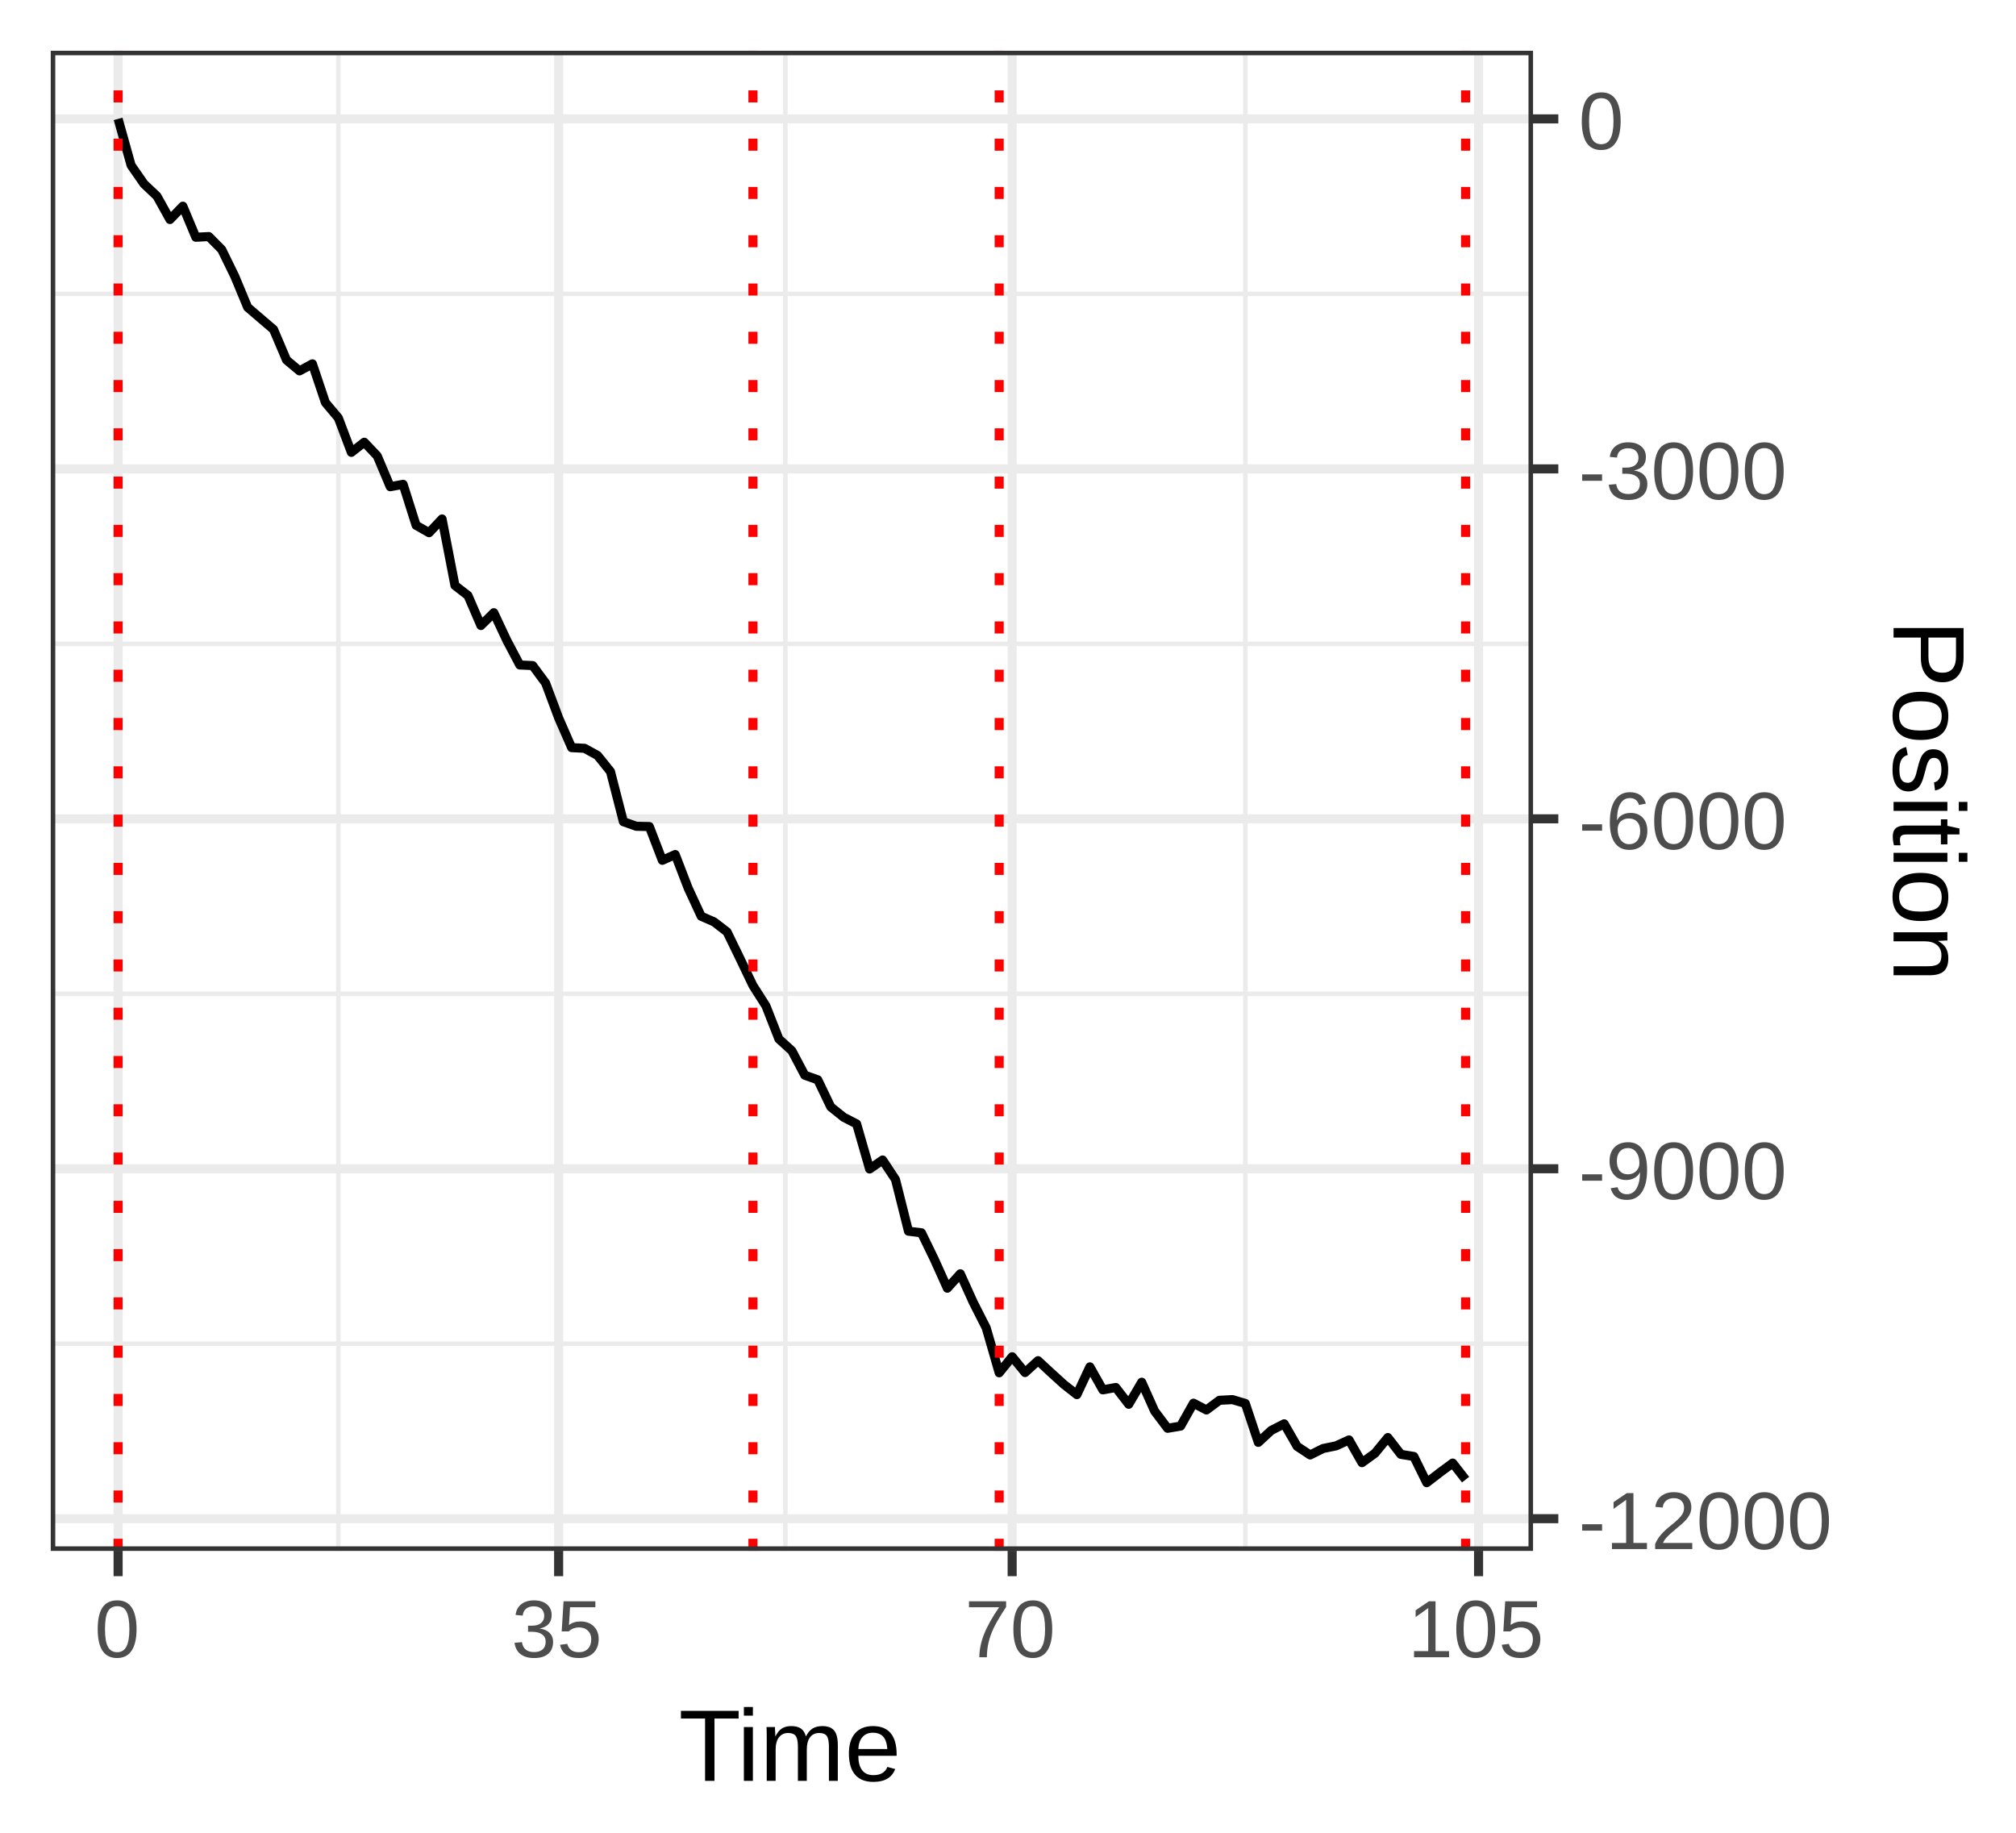
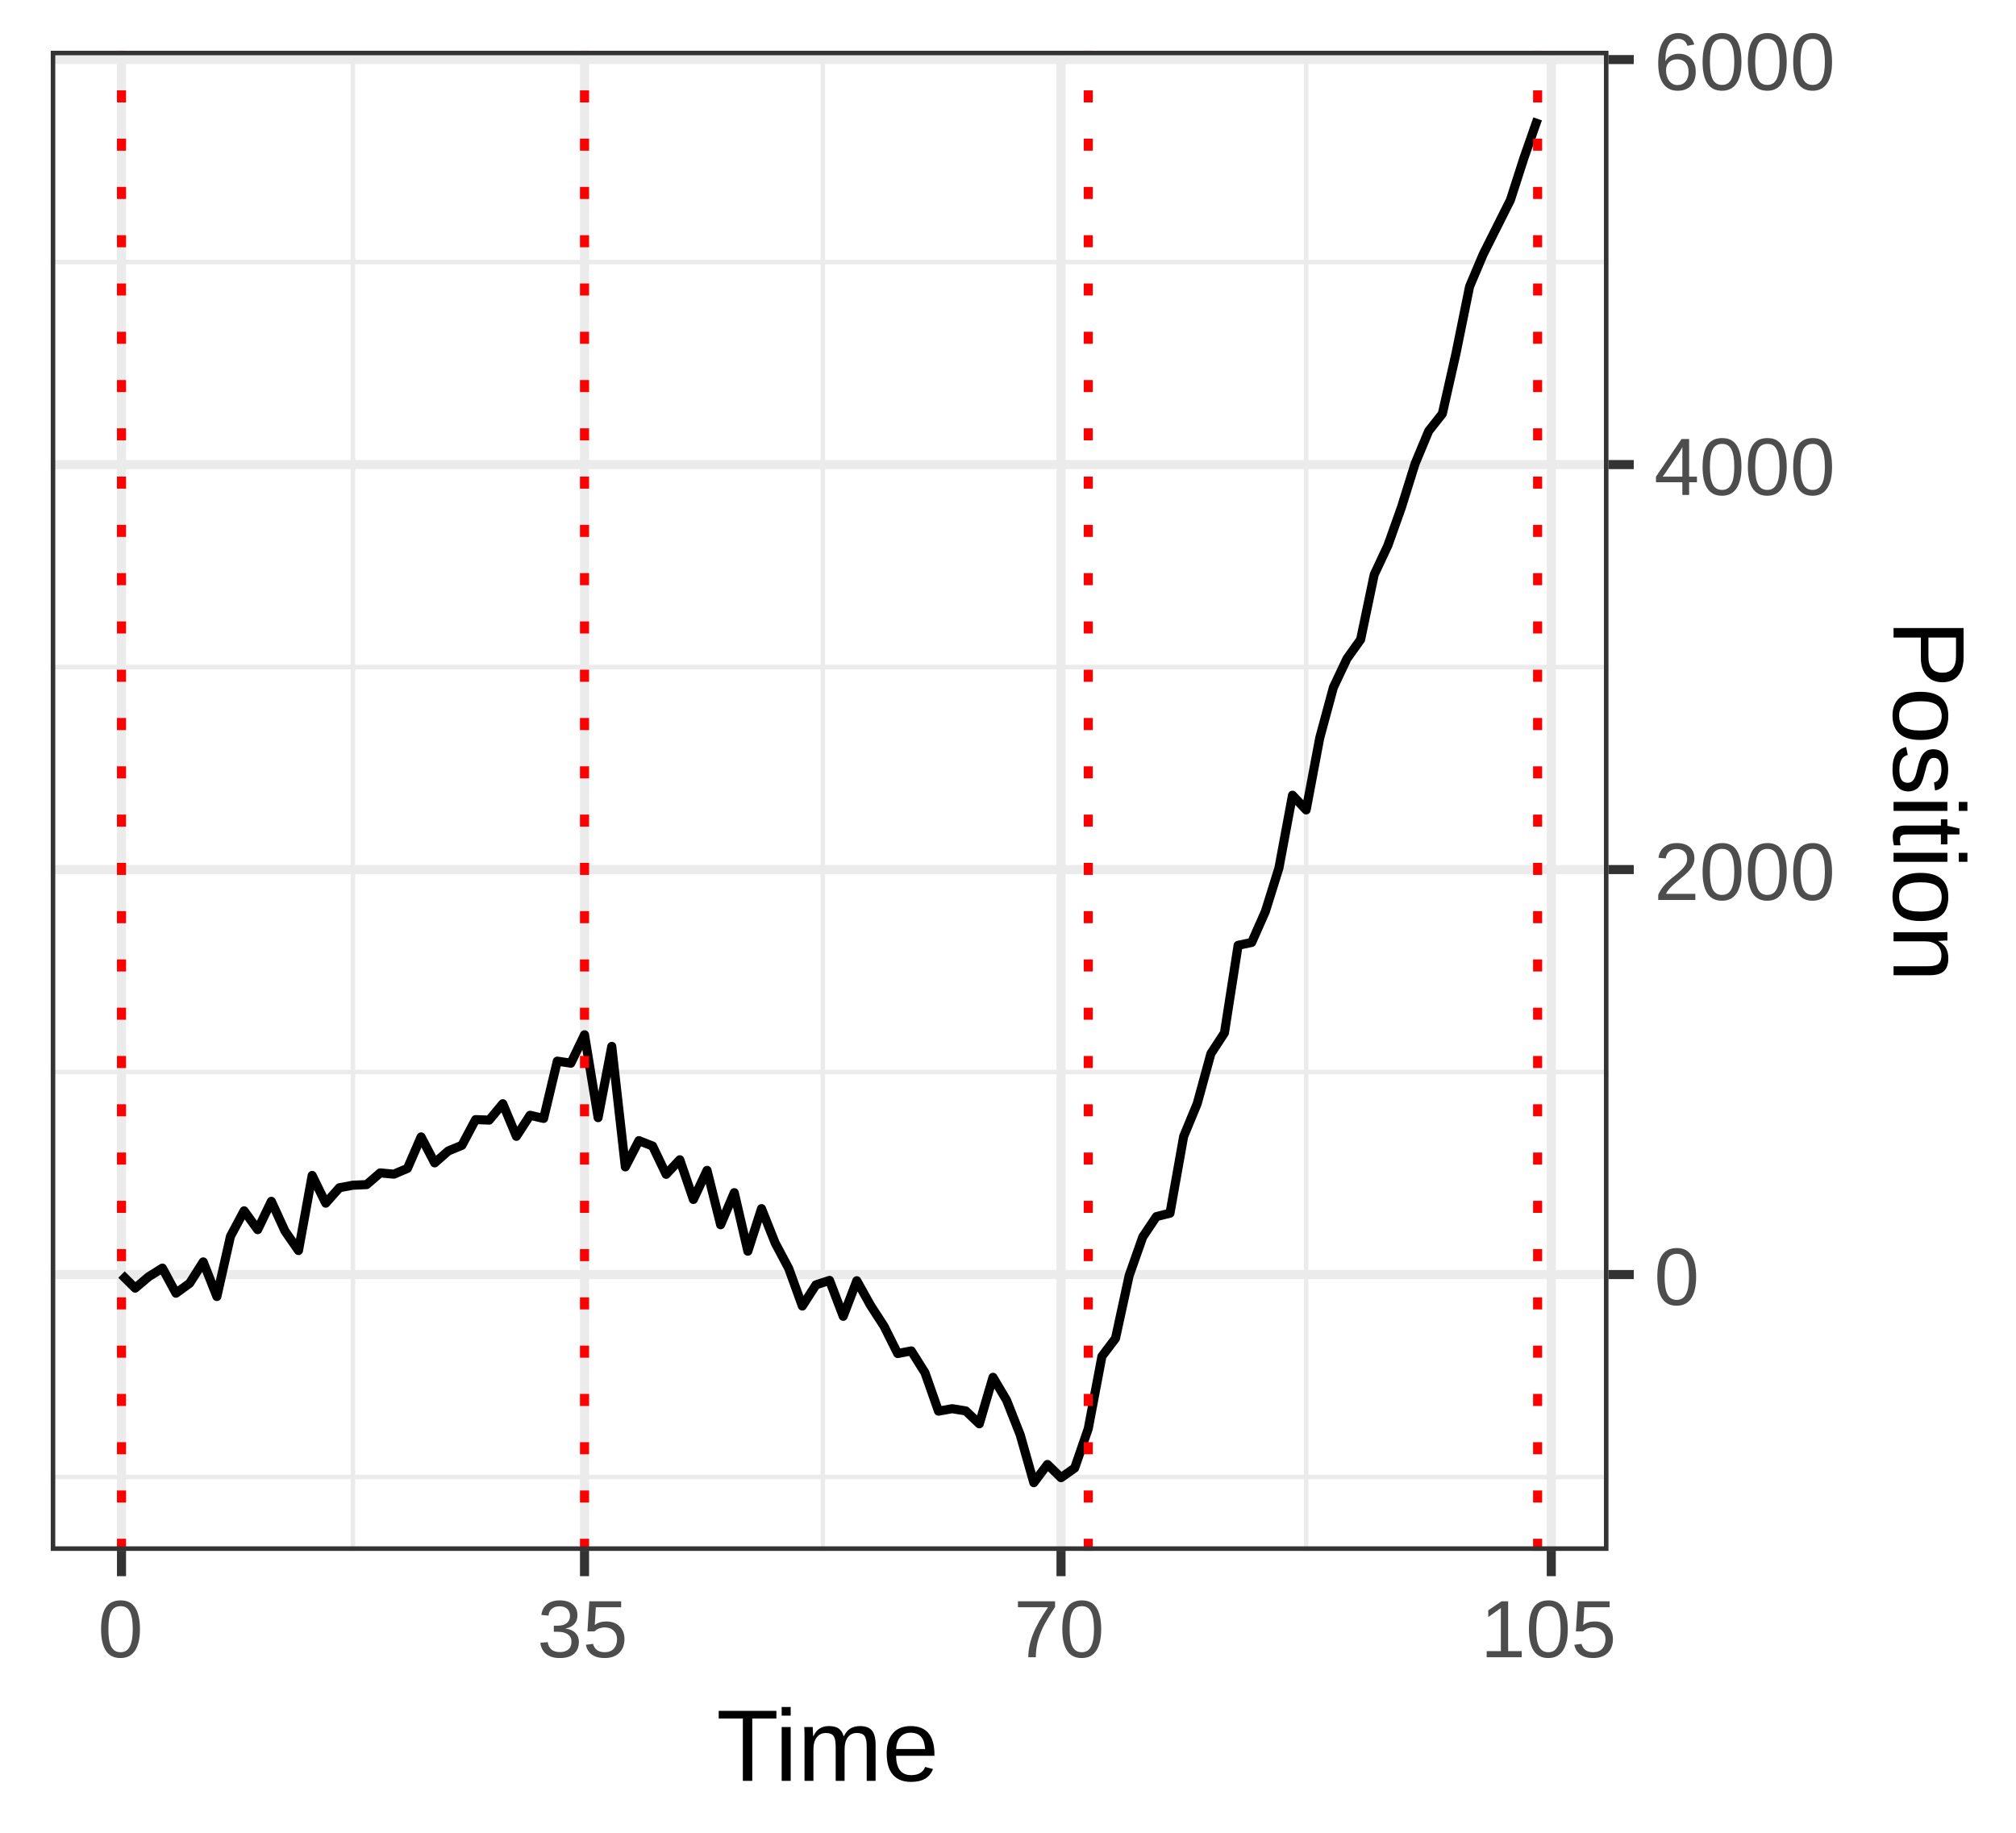
<svg xmlns="http://www.w3.org/2000/svg" viewBox="0 0 237.60 216.00">
  <defs>
    <style type="text/css">
    line, polyline, path, rect, circle {
      fill: none;
      stroke: #000000;
      stroke-linecap: round;
      stroke-linejoin: round;
      stroke-miterlimit: 10.00;
    }
  </style>
  </defs>
  <rect width="100%" height="100%" style="stroke: none; fill: #FFFFFF;" />
  <rect x="0.00" y="0.00" width="237.60" height="216.00" style="stroke-width: 1.07; stroke: #FFFFFF; fill: #FFFFFF;" />
  <defs>
-     <clipPath id="cpNS45Nzc1OHwxODAuNjc0fDE4Mi43NzR8NS45Nzc1OA==">
-       <rect x="5.98" y="5.98" width="174.70" height="176.80" />
+     <clipPath id="cpNS45Nzc1OHwxODkuNTY2fDE4Mi43NzR8NS45Nzc1OA==">
+       <rect x="5.98" y="5.98" width="183.59" height="176.80" />
    </clipPath>
  </defs>
-   <rect x="5.98" y="5.98" width="174.70" height="176.80" style="stroke-width: 1.07; stroke: none; fill: #FFFFFF;" clip-path="url(#cpNS45Nzc1OHwxODAuNjc0fDE4Mi43NzR8NS45Nzc1OA==)" />
-   <polyline points="5.98,158.36 180.67,158.36 " style="stroke-width: 0.53; stroke: #EBEBEB; stroke-linecap: butt;" clip-path="url(#cpNS45Nzc1OHwxODAuNjc0fDE4Mi43NzR8NS45Nzc1OA==)" />
-   <polyline points="5.98,117.12 180.67,117.12 " style="stroke-width: 0.53; stroke: #EBEBEB; stroke-linecap: butt;" clip-path="url(#cpNS45Nzc1OHwxODAuNjc0fDE4Mi43NzR8NS45Nzc1OA==)" />
-   <polyline points="5.98,75.88 180.67,75.88 " style="stroke-width: 0.53; stroke: #EBEBEB; stroke-linecap: butt;" clip-path="url(#cpNS45Nzc1OHwxODAuNjc0fDE4Mi43NzR8NS45Nzc1OA==)" />
-   <polyline points="5.98,34.63 180.67,34.63 " style="stroke-width: 0.53; stroke: #EBEBEB; stroke-linecap: butt;" clip-path="url(#cpNS45Nzc1OHwxODAuNjc0fDE4Mi43NzR8NS45Nzc1OA==)" />
-   <polyline points="39.88,182.77 39.88,5.98 " style="stroke-width: 0.53; stroke: #EBEBEB; stroke-linecap: butt;" clip-path="url(#cpNS45Nzc1OHwxODAuNjc0fDE4Mi43NzR8NS45Nzc1OA==)" />
-   <polyline points="92.56,182.77 92.56,5.98 " style="stroke-width: 0.53; stroke: #EBEBEB; stroke-linecap: butt;" clip-path="url(#cpNS45Nzc1OHwxODAuNjc0fDE4Mi43NzR8NS45Nzc1OA==)" />
-   <polyline points="146.77,182.77 146.77,5.98 " style="stroke-width: 0.53; stroke: #EBEBEB; stroke-linecap: butt;" clip-path="url(#cpNS45Nzc1OHwxODAuNjc0fDE4Mi43NzR8NS45Nzc1OA==)" />
-   <polyline points="5.98,178.98 180.67,178.98 " style="stroke-width: 1.07; stroke: #EBEBEB; stroke-linecap: butt;" clip-path="url(#cpNS45Nzc1OHwxODAuNjc0fDE4Mi43NzR8NS45Nzc1OA==)" />
-   <polyline points="5.98,137.74 180.67,137.74 " style="stroke-width: 1.07; stroke: #EBEBEB; stroke-linecap: butt;" clip-path="url(#cpNS45Nzc1OHwxODAuNjc0fDE4Mi43NzR8NS45Nzc1OA==)" />
-   <polyline points="5.98,96.50 180.67,96.50 " style="stroke-width: 1.07; stroke: #EBEBEB; stroke-linecap: butt;" clip-path="url(#cpNS45Nzc1OHwxODAuNjc0fDE4Mi43NzR8NS45Nzc1OA==)" />
-   <polyline points="5.98,55.26 180.67,55.26 " style="stroke-width: 1.07; stroke: #EBEBEB; stroke-linecap: butt;" clip-path="url(#cpNS45Nzc1OHwxODAuNjc0fDE4Mi43NzR8NS45Nzc1OA==)" />
-   <polyline points="5.98,14.01 180.67,14.01 " style="stroke-width: 1.07; stroke: #EBEBEB; stroke-linecap: butt;" clip-path="url(#cpNS45Nzc1OHwxODAuNjc0fDE4Mi43NzR8NS45Nzc1OA==)" />
-   <polyline points="13.92,182.77 13.92,5.98 " style="stroke-width: 1.07; stroke: #EBEBEB; stroke-linecap: butt;" clip-path="url(#cpNS45Nzc1OHwxODAuNjc0fDE4Mi43NzR8NS45Nzc1OA==)" />
-   <polyline points="65.84,182.77 65.84,5.98 " style="stroke-width: 1.07; stroke: #EBEBEB; stroke-linecap: butt;" clip-path="url(#cpNS45Nzc1OHwxODAuNjc0fDE4Mi43NzR8NS45Nzc1OA==)" />
-   <polyline points="119.29,182.77 119.29,5.98 " style="stroke-width: 1.07; stroke: #EBEBEB; stroke-linecap: butt;" clip-path="url(#cpNS45Nzc1OHwxODAuNjc0fDE4Mi43NzR8NS45Nzc1OA==)" />
-   <polyline points="174.26,182.77 174.26,5.98 " style="stroke-width: 1.07; stroke: #EBEBEB; stroke-linecap: butt;" clip-path="url(#cpNS45Nzc1OHwxODAuNjc0fDE4Mi43NzR8NS45Nzc1OA==)" />
-   <polyline points="13.92,14.01 15.45,19.48 16.97,21.67 18.50,23.12 20.03,25.87 21.55,24.30 23.08,27.96 24.61,27.88 26.13,29.41 27.66,32.54 29.19,36.22 30.72,37.53 32.24,38.83 33.77,42.43 35.30,43.71 36.82,42.88 38.35,47.44 39.88,49.26 41.41,53.31 42.93,52.12 44.46,53.73 45.99,57.36 47.51,57.08 49.04,61.91 50.57,62.78 52.10,61.16 53.62,69.00 55.15,70.18 56.68,73.72 58.20,72.21 59.73,75.47 61.26,78.37 62.78,78.44 64.31,80.51 65.84,84.61 67.37,88.11 68.89,88.19 70.42,89.03 71.95,90.93 73.47,96.84 75.00,97.38 76.53,97.41 78.06,101.39 79.58,100.71 81.11,104.68 82.64,107.98 84.16,108.65 85.69,109.83 87.22,112.98 88.74,116.15 90.27,118.55 91.80,122.45 93.33,123.84 94.85,126.72 96.38,127.26 97.91,130.45 99.43,131.67 100.96,132.46 102.49,137.77 104.02,136.71 105.54,139.01 107.07,145.10 108.60,145.29 110.12,148.42 111.65,151.82 113.18,150.12 114.70,153.48 116.23,156.49 117.76,161.79 119.29,159.90 120.81,161.76 122.34,160.36 123.87,161.78 125.39,163.16 126.92,164.36 128.45,161.09 129.98,163.80 131.50,163.52 133.03,165.50 134.56,162.90 136.08,166.30 137.61,168.33 139.14,168.07 140.66,165.37 142.19,166.17 143.72,165.03 145.25,164.95 146.77,165.40 148.30,169.99 149.83,168.58 151.35,167.80 152.88,170.46 154.41,171.47 155.94,170.71 157.46,170.40 158.99,169.70 160.52,172.38 162.04,171.28 163.57,169.42 165.10,171.40 166.63,171.65 168.15,174.74 169.68,173.56 171.21,172.43 172.73,174.38 " style="stroke-width: 1.07; stroke-linecap: butt;" clip-path="url(#cpNS45Nzc1OHwxODAuNjc0fDE4Mi43NzR8NS45Nzc1OA==)" />
-   <line x1="88.74" y1="182.77" x2="88.74" y2="5.98" style="stroke-width: 1.07; stroke: #FF0000; stroke-dasharray: 1.42,4.27; stroke-linecap: butt;" clip-path="url(#cpNS45Nzc1OHwxODAuNjc0fDE4Mi43NzR8NS45Nzc1OA==)" />
-   <line x1="117.76" y1="182.77" x2="117.76" y2="5.98" style="stroke-width: 1.07; stroke: #FF0000; stroke-dasharray: 1.42,4.27; stroke-linecap: butt;" clip-path="url(#cpNS45Nzc1OHwxODAuNjc0fDE4Mi43NzR8NS45Nzc1OA==)" />
-   <line x1="172.73" y1="182.77" x2="172.73" y2="5.98" style="stroke-width: 1.07; stroke: #FF0000; stroke-dasharray: 1.42,4.27; stroke-linecap: butt;" clip-path="url(#cpNS45Nzc1OHwxODAuNjc0fDE4Mi43NzR8NS45Nzc1OA==)" />
-   <line x1="13.92" y1="182.77" x2="13.92" y2="5.98" style="stroke-width: 1.07; stroke: #FF0000; stroke-dasharray: 1.42,4.27; stroke-linecap: butt;" clip-path="url(#cpNS45Nzc1OHwxODAuNjc0fDE4Mi43NzR8NS45Nzc1OA==)" />
-   <rect x="5.98" y="5.98" width="174.70" height="176.80" style="stroke-width: 1.07; stroke: #333333;" clip-path="url(#cpNS45Nzc1OHwxODAuNjc0fDE4Mi43NzR8NS45Nzc1OA==)" />
+   <rect x="5.98" y="5.98" width="183.59" height="176.80" style="stroke-width: 1.07; stroke: none; fill: #FFFFFF;" clip-path="url(#cpNS45Nzc1OHwxODkuNTY2fDE4Mi43NzR8NS45Nzc1OA==)" />
+   <polyline points="5.98,174.07 189.57,174.07 " style="stroke-width: 0.53; stroke: #EBEBEB; stroke-linecap: butt;" clip-path="url(#cpNS45Nzc1OHwxODkuNTY2fDE4Mi43NzR8NS45Nzc1OA==)" />
+   <polyline points="5.98,126.34 189.57,126.34 " style="stroke-width: 0.53; stroke: #EBEBEB; stroke-linecap: butt;" clip-path="url(#cpNS45Nzc1OHwxODkuNTY2fDE4Mi43NzR8NS45Nzc1OA==)" />
+   <polyline points="5.98,78.61 189.57,78.61 " style="stroke-width: 0.53; stroke: #EBEBEB; stroke-linecap: butt;" clip-path="url(#cpNS45Nzc1OHwxODkuNTY2fDE4Mi43NzR8NS45Nzc1OA==)" />
+   <polyline points="5.98,30.88 189.57,30.88 " style="stroke-width: 0.53; stroke: #EBEBEB; stroke-linecap: butt;" clip-path="url(#cpNS45Nzc1OHwxODkuNTY2fDE4Mi43NzR8NS45Nzc1OA==)" />
+   <polyline points="41.60,182.77 41.60,5.98 " style="stroke-width: 0.53; stroke: #EBEBEB; stroke-linecap: butt;" clip-path="url(#cpNS45Nzc1OHwxODkuNTY2fDE4Mi43NzR8NS45Nzc1OA==)" />
+   <polyline points="96.97,182.77 96.97,5.98 " style="stroke-width: 0.53; stroke: #EBEBEB; stroke-linecap: butt;" clip-path="url(#cpNS45Nzc1OHwxODkuNTY2fDE4Mi43NzR8NS45Nzc1OA==)" />
+   <polyline points="153.94,182.77 153.94,5.98 " style="stroke-width: 0.53; stroke: #EBEBEB; stroke-linecap: butt;" clip-path="url(#cpNS45Nzc1OHwxODkuNTY2fDE4Mi43NzR8NS45Nzc1OA==)" />
+   <polyline points="5.98,150.21 189.57,150.21 " style="stroke-width: 1.07; stroke: #EBEBEB; stroke-linecap: butt;" clip-path="url(#cpNS45Nzc1OHwxODkuNTY2fDE4Mi43NzR8NS45Nzc1OA==)" />
+   <polyline points="5.98,102.48 189.57,102.48 " style="stroke-width: 1.07; stroke: #EBEBEB; stroke-linecap: butt;" clip-path="url(#cpNS45Nzc1OHwxODkuNTY2fDE4Mi43NzR8NS45Nzc1OA==)" />
+   <polyline points="5.98,54.75 189.57,54.75 " style="stroke-width: 1.07; stroke: #EBEBEB; stroke-linecap: butt;" clip-path="url(#cpNS45Nzc1OHwxODkuNTY2fDE4Mi43NzR8NS45Nzc1OA==)" />
+   <polyline points="5.98,7.02 189.57,7.02 " style="stroke-width: 1.07; stroke: #EBEBEB; stroke-linecap: butt;" clip-path="url(#cpNS45Nzc1OHwxODkuNTY2fDE4Mi43NzR8NS45Nzc1OA==)" />
+   <polyline points="14.32,182.77 14.32,5.98 " style="stroke-width: 1.07; stroke: #EBEBEB; stroke-linecap: butt;" clip-path="url(#cpNS45Nzc1OHwxODkuNTY2fDE4Mi43NzR8NS45Nzc1OA==)" />
+   <polyline points="68.89,182.77 68.89,5.98 " style="stroke-width: 1.07; stroke: #EBEBEB; stroke-linecap: butt;" clip-path="url(#cpNS45Nzc1OHwxODkuNTY2fDE4Mi43NzR8NS45Nzc1OA==)" />
+   <polyline points="125.05,182.77 125.05,5.98 " style="stroke-width: 1.07; stroke: #EBEBEB; stroke-linecap: butt;" clip-path="url(#cpNS45Nzc1OHwxODkuNTY2fDE4Mi43NzR8NS45Nzc1OA==)" />
+   <polyline points="182.83,182.77 182.83,5.98 " style="stroke-width: 1.07; stroke: #EBEBEB; stroke-linecap: butt;" clip-path="url(#cpNS45Nzc1OHwxODkuNTY2fDE4Mi43NzR8NS45Nzc1OA==)" />
+   <polyline points="14.32,150.21 15.93,151.81 17.53,150.46 19.14,149.45 20.74,152.41 22.35,151.24 23.95,148.72 25.56,152.80 27.16,145.71 28.77,142.70 30.37,144.92 31.98,141.58 33.58,145.07 35.18,147.38 36.79,138.53 38.39,141.80 40.00,139.98 41.60,139.68 43.21,139.61 44.81,138.23 46.42,138.38 48.02,137.70 49.63,133.99 51.23,137.05 52.84,135.64 54.44,134.98 56.05,131.95 57.65,132.01 59.26,130.08 60.86,133.92 62.47,131.44 64.07,131.81 65.68,125.06 67.28,125.30 68.89,121.95 70.49,131.72 72.10,123.32 73.70,137.52 75.30,134.43 76.91,135.06 78.51,138.40 80.12,136.68 81.72,141.36 83.33,137.93 84.93,144.34 86.54,140.56 88.14,147.46 89.75,142.44 91.35,146.47 92.96,149.50 94.56,153.92 96.17,151.42 97.77,150.90 99.38,155.13 100.98,150.94 102.59,153.83 104.19,156.30 105.80,159.52 107.40,159.21 109.01,161.77 110.61,166.31 112.21,166.02 113.82,166.28 115.42,167.80 117.03,162.32 118.63,165.02 120.24,169.10 121.84,174.74 123.45,172.59 125.05,174.15 126.66,173.01 128.26,168.37 129.87,159.85 131.47,157.73 133.08,150.33 134.68,145.78 136.29,143.38 137.89,142.98 139.50,133.94 141.10,130.07 142.71,124.18 144.31,121.73 145.92,111.41 147.52,111.07 149.13,107.43 150.73,102.30 152.33,93.72 153.94,95.45 155.54,86.97 157.15,81.01 158.75,77.63 160.36,75.37 161.96,67.72 163.57,64.29 165.17,59.79 166.78,54.64 168.38,50.80 169.99,48.76 171.59,41.69 173.20,33.77 174.80,29.98 176.41,26.77 178.01,23.58 179.62,18.58 181.22,14.01 " style="stroke-width: 1.07; stroke-linecap: butt;" clip-path="url(#cpNS45Nzc1OHwxODkuNTY2fDE4Mi43NzR8NS45Nzc1OA==)" />
+   <line x1="68.89" y1="182.77" x2="68.89" y2="5.98" style="stroke-width: 1.07; stroke: #FF0000; stroke-dasharray: 1.42,4.27; stroke-linecap: butt;" clip-path="url(#cpNS45Nzc1OHwxODkuNTY2fDE4Mi43NzR8NS45Nzc1OA==)" />
+   <line x1="128.26" y1="182.77" x2="128.26" y2="5.98" style="stroke-width: 1.07; stroke: #FF0000; stroke-dasharray: 1.42,4.27; stroke-linecap: butt;" clip-path="url(#cpNS45Nzc1OHwxODkuNTY2fDE4Mi43NzR8NS45Nzc1OA==)" />
+   <line x1="181.22" y1="182.77" x2="181.22" y2="5.98" style="stroke-width: 1.07; stroke: #FF0000; stroke-dasharray: 1.42,4.27; stroke-linecap: butt;" clip-path="url(#cpNS45Nzc1OHwxODkuNTY2fDE4Mi43NzR8NS45Nzc1OA==)" />
+   <line x1="14.32" y1="182.77" x2="14.32" y2="5.98" style="stroke-width: 1.07; stroke: #FF0000; stroke-dasharray: 1.42,4.27; stroke-linecap: butt;" clip-path="url(#cpNS45Nzc1OHwxODkuNTY2fDE4Mi43NzR8NS45Nzc1OA==)" />
+   <rect x="5.98" y="5.98" width="183.59" height="176.80" style="stroke-width: 1.07; stroke: #333333;" clip-path="url(#cpNS45Nzc1OHwxODkuNTY2fDE4Mi43NzR8NS45Nzc1OA==)" />
  <defs>
    <clipPath id="cpMHwyMzcuNnwyMTZ8MA==">
      <rect x="0.00" y="0.00" width="237.60" height="216.00" />
    </clipPath>
  </defs>
-   <polyline points="180.67,178.98 183.66,178.98 " style="stroke-width: 1.07; stroke: #333333; stroke-linecap: butt;" clip-path="url(#cpMHwyMzcuNnwyMTZ8MA==)" />
-   <polyline points="180.67,137.74 183.66,137.74 " style="stroke-width: 1.07; stroke: #333333; stroke-linecap: butt;" clip-path="url(#cpMHwyMzcuNnwyMTZ8MA==)" />
-   <polyline points="180.67,96.50 183.66,96.50 " style="stroke-width: 1.07; stroke: #333333; stroke-linecap: butt;" clip-path="url(#cpMHwyMzcuNnwyMTZ8MA==)" />
-   <polyline points="180.67,55.26 183.66,55.26 " style="stroke-width: 1.07; stroke: #333333; stroke-linecap: butt;" clip-path="url(#cpMHwyMzcuNnwyMTZ8MA==)" />
-   <polyline points="180.67,14.01 183.66,14.01 " style="stroke-width: 1.07; stroke: #333333; stroke-linecap: butt;" clip-path="url(#cpMHwyMzcuNnwyMTZ8MA==)" />
+   <polyline points="189.57,150.21 192.55,150.21 " style="stroke-width: 1.07; stroke: #333333; stroke-linecap: butt;" clip-path="url(#cpMHwyMzcuNnwyMTZ8MA==)" />
+   <polyline points="189.57,102.48 192.55,102.48 " style="stroke-width: 1.07; stroke: #333333; stroke-linecap: butt;" clip-path="url(#cpMHwyMzcuNnwyMTZ8MA==)" />
+   <polyline points="189.57,54.75 192.55,54.75 " style="stroke-width: 1.07; stroke: #333333; stroke-linecap: butt;" clip-path="url(#cpMHwyMzcuNnwyMTZ8MA==)" />
+   <polyline points="189.57,7.02 192.55,7.02 " style="stroke-width: 1.07; stroke: #333333; stroke-linecap: butt;" clip-path="url(#cpMHwyMzcuNnwyMTZ8MA==)" />
  <g clip-path="url(#cpMHwyMzcuNnwyMTZ8MA==)">
-     <text x="186.05" y="182.56" style="font-size: 9.60px; fill: #4D4D4D; font-family: Arial;" textLength="31.14px" lengthAdjust="spacingAndGlyphs">-12000</text>
+     <text x="194.95" y="153.79" style="font-size: 9.60px; fill: #4D4D4D; font-family: Arial;" textLength="5.56px" lengthAdjust="spacingAndGlyphs">0</text>
  </g>
  <g clip-path="url(#cpMHwyMzcuNnwyMTZ8MA==)">
-     <text x="186.05" y="141.32" style="font-size: 9.60px; fill: #4D4D4D; font-family: Arial;" textLength="25.58px" lengthAdjust="spacingAndGlyphs">-9000</text>
+     <text x="194.95" y="106.06" style="font-size: 9.60px; fill: #4D4D4D; font-family: Arial;" textLength="22.25px" lengthAdjust="spacingAndGlyphs">2000</text>
  </g>
  <g clip-path="url(#cpMHwyMzcuNnwyMTZ8MA==)">
-     <text x="186.05" y="100.07" style="font-size: 9.60px; fill: #4D4D4D; font-family: Arial;" textLength="25.58px" lengthAdjust="spacingAndGlyphs">-6000</text>
+     <text x="194.95" y="58.33" style="font-size: 9.60px; fill: #4D4D4D; font-family: Arial;" textLength="22.25px" lengthAdjust="spacingAndGlyphs">4000</text>
  </g>
  <g clip-path="url(#cpMHwyMzcuNnwyMTZ8MA==)">
-     <text x="186.05" y="58.83" style="font-size: 9.60px; fill: #4D4D4D; font-family: Arial;" textLength="25.58px" lengthAdjust="spacingAndGlyphs">-3000</text>
+     <text x="194.95" y="10.60" style="font-size: 9.60px; fill: #4D4D4D; font-family: Arial;" textLength="22.25px" lengthAdjust="spacingAndGlyphs">6000</text>
+   </g>
+   <polyline points="14.32,185.76 14.32,182.77 " style="stroke-width: 1.07; stroke: #333333; stroke-linecap: butt;" clip-path="url(#cpMHwyMzcuNnwyMTZ8MA==)" />
+   <polyline points="68.89,185.76 68.89,182.77 " style="stroke-width: 1.07; stroke: #333333; stroke-linecap: butt;" clip-path="url(#cpMHwyMzcuNnwyMTZ8MA==)" />
+   <polyline points="125.05,185.76 125.05,182.77 " style="stroke-width: 1.07; stroke: #333333; stroke-linecap: butt;" clip-path="url(#cpMHwyMzcuNnwyMTZ8MA==)" />
+   <polyline points="182.83,185.76 182.83,182.77 " style="stroke-width: 1.07; stroke: #333333; stroke-linecap: butt;" clip-path="url(#cpMHwyMzcuNnwyMTZ8MA==)" />
+   <g clip-path="url(#cpMHwyMzcuNnwyMTZ8MA==)">
+     <text x="11.54" y="195.31" style="font-size: 9.60px; fill: #4D4D4D; font-family: Arial;" textLength="5.56px" lengthAdjust="spacingAndGlyphs">0</text>
  </g>
  <g clip-path="url(#cpMHwyMzcuNnwyMTZ8MA==)">
-     <text x="186.05" y="17.59" style="font-size: 9.60px; fill: #4D4D4D; font-family: Arial;" textLength="5.56px" lengthAdjust="spacingAndGlyphs">0</text>
-   </g>
-   <polyline points="13.92,185.76 13.92,182.77 " style="stroke-width: 1.07; stroke: #333333; stroke-linecap: butt;" clip-path="url(#cpMHwyMzcuNnwyMTZ8MA==)" />
-   <polyline points="65.84,185.76 65.84,182.77 " style="stroke-width: 1.07; stroke: #333333; stroke-linecap: butt;" clip-path="url(#cpMHwyMzcuNnwyMTZ8MA==)" />
-   <polyline points="119.29,185.76 119.29,182.77 " style="stroke-width: 1.07; stroke: #333333; stroke-linecap: butt;" clip-path="url(#cpMHwyMzcuNnwyMTZ8MA==)" />
-   <polyline points="174.26,185.76 174.26,182.77 " style="stroke-width: 1.07; stroke: #333333; stroke-linecap: butt;" clip-path="url(#cpMHwyMzcuNnwyMTZ8MA==)" />
-   <g clip-path="url(#cpMHwyMzcuNnwyMTZ8MA==)">
-     <text x="11.14" y="195.31" style="font-size: 9.60px; fill: #4D4D4D; font-family: Arial;" textLength="5.56px" lengthAdjust="spacingAndGlyphs">0</text>
+     <text x="63.32" y="195.31" style="font-size: 9.60px; fill: #4D4D4D; font-family: Arial;" textLength="11.12px" lengthAdjust="spacingAndGlyphs">35</text>
  </g>
  <g clip-path="url(#cpMHwyMzcuNnwyMTZ8MA==)">
-     <text x="60.28" y="195.31" style="font-size: 9.60px; fill: #4D4D4D; font-family: Arial;" textLength="11.12px" lengthAdjust="spacingAndGlyphs">35</text>
+     <text x="119.49" y="195.31" style="font-size: 9.60px; fill: #4D4D4D; font-family: Arial;" textLength="11.12px" lengthAdjust="spacingAndGlyphs">70</text>
  </g>
  <g clip-path="url(#cpMHwyMzcuNnwyMTZ8MA==)">
-     <text x="113.72" y="195.31" style="font-size: 9.60px; fill: #4D4D4D; font-family: Arial;" textLength="11.12px" lengthAdjust="spacingAndGlyphs">70</text>
+     <text x="174.48" y="195.31" style="font-size: 9.60px; fill: #4D4D4D; font-family: Arial;" textLength="16.68px" lengthAdjust="spacingAndGlyphs">105</text>
  </g>
  <g clip-path="url(#cpMHwyMzcuNnwyMTZ8MA==)">
-     <text x="165.92" y="195.31" style="font-size: 9.60px; fill: #4D4D4D; font-family: Arial;" textLength="16.68px" lengthAdjust="spacingAndGlyphs">105</text>
-   </g>
-   <g clip-path="url(#cpMHwyMzcuNnwyMTZ8MA==)">
-     <text x="79.99" y="209.88" style="font-size: 12.00px; font-family: Arial;" textLength="26.67px" lengthAdjust="spacingAndGlyphs">Time</text>
+     <text x="84.44" y="209.88" style="font-size: 12.00px; font-family: Arial;" textLength="26.67px" lengthAdjust="spacingAndGlyphs">Time</text>
  </g>
  <g clip-path="url(#cpMHwyMzcuNnwyMTZ8MA==)">
    <text transform="translate(223.17,73.03) rotate(-270)" style="font-size: 12.00px; font-family: Arial;" textLength="42.69px" lengthAdjust="spacingAndGlyphs">Position</text>
  </g>
</svg>
